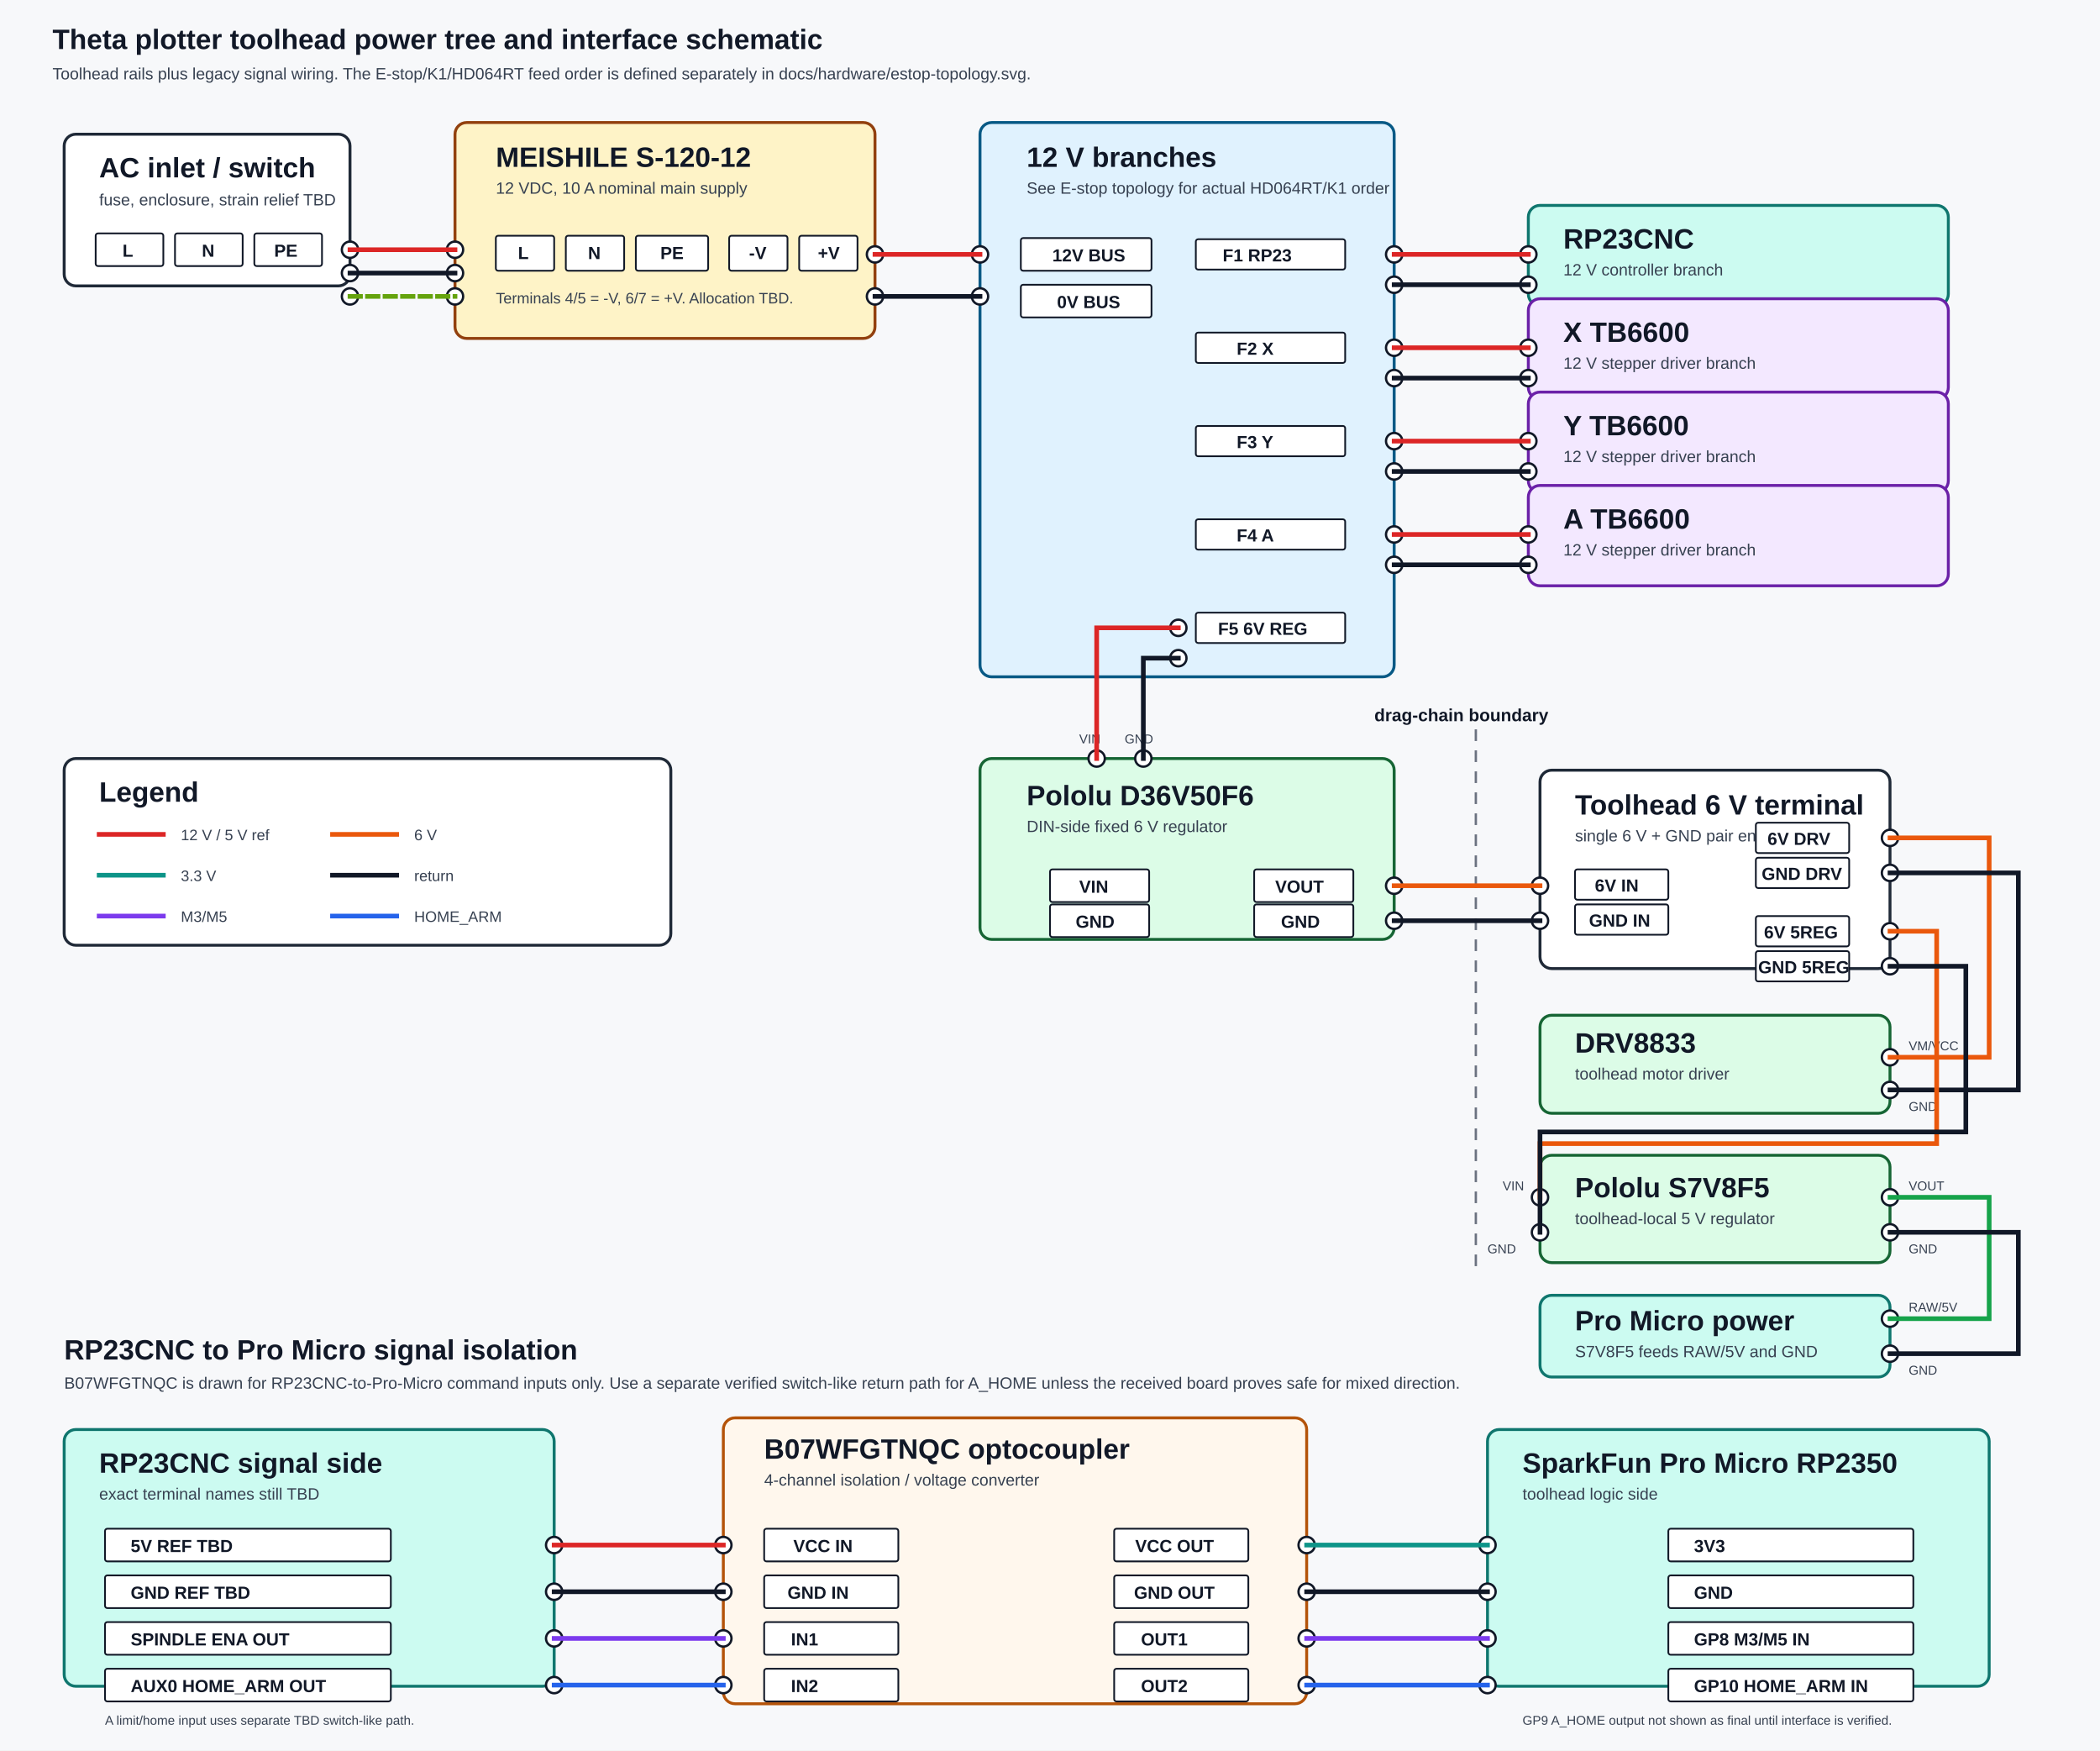
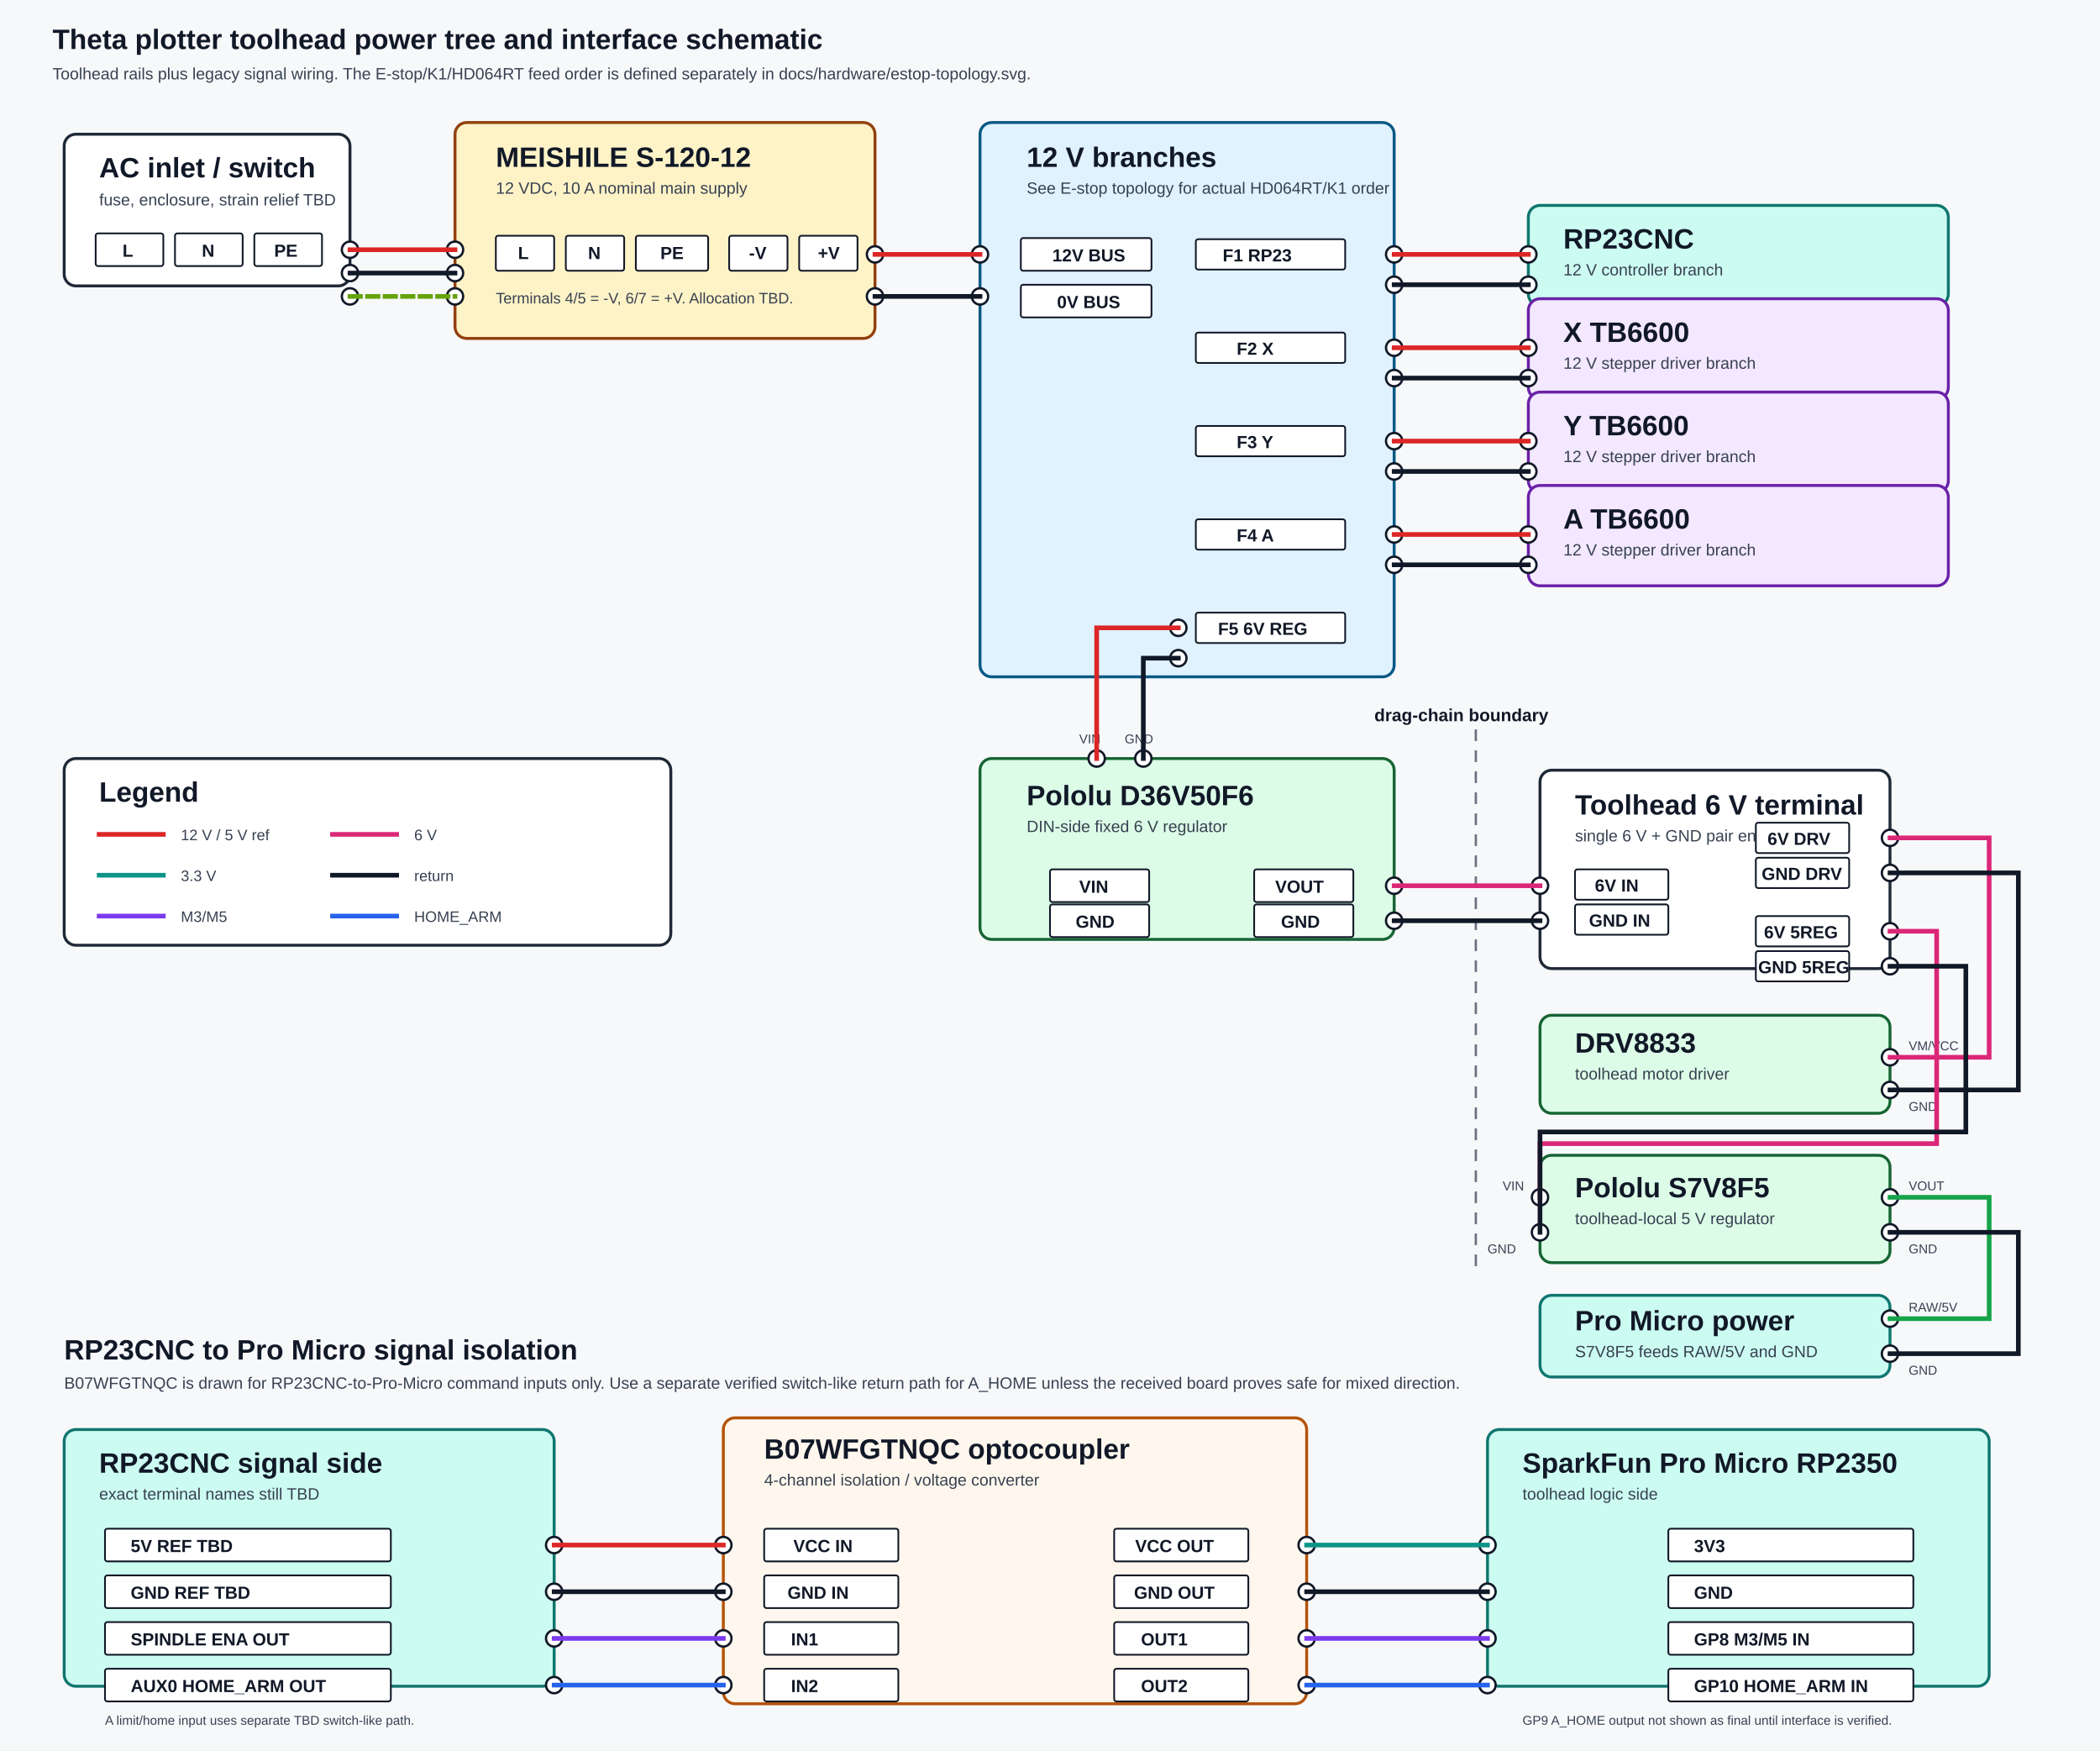
<svg xmlns="http://www.w3.org/2000/svg" width="1800" height="1500" viewBox="0 0 1800 1500">
  <defs>
    <style>
-       .bg{fill:#f7f8fa}.box{fill:#fff;stroke:#1f2937;stroke-width:2.5;rx:10;ry:10}.source{fill:#fef3c7;stroke:#92400e}.dist{fill:#e0f2fe;stroke:#075985}.din{fill:#dcfce7;stroke:#166534}.load{fill:#f3e8ff;stroke:#6b21a8}.tool{fill:#ccfbf1;stroke:#0f766e}.sig{fill:#fff7ed;stroke:#b45309}.warn{fill:#fff1f2;stroke:#be123c}.term{fill:#fff;stroke:#111827;stroke-width:1.5;rx:2;ry:2}.pin{fill:#fff;stroke:#111827;stroke-width:2}.title{font:700 24px Arial,sans-serif;fill:#111827}.subtitle{font:400 14px Arial,sans-serif;fill:#374151}.label{font:700 15px Arial,sans-serif;fill:#111827}.small{font:400 13px Arial,sans-serif;fill:#374151}.tiny{font:400 11px Arial,sans-serif;fill:#374151}.wire{fill:none;stroke-width:4;stroke-linecap:square;stroke-linejoin:miter}.p12{stroke:#dc2626}.gnd{stroke:#111827}.p6{stroke:#ea580c}.p5{stroke:#16a34a}.p33{stroke:#0d9488}.earth{stroke:#65a30d;stroke-dasharray:9 6}.m3{stroke:#7c3aed}.arm{stroke:#2563eb}.home{stroke:#be123c;stroke-dasharray:9 6}.zone{fill:none;stroke:#6b7280;stroke-width:2;stroke-dasharray:10 8}
+       .bg{fill:#f7f8fa}.box{fill:#fff;stroke:#1f2937;stroke-width:2.5;rx:10;ry:10}.source{fill:#fef3c7;stroke:#92400e}.dist{fill:#e0f2fe;stroke:#075985}.din{fill:#dcfce7;stroke:#166534}.load{fill:#f3e8ff;stroke:#6b21a8}.tool{fill:#ccfbf1;stroke:#0f766e}.sig{fill:#fff7ed;stroke:#b45309}.warn{fill:#fff1f2;stroke:#be123c}.term{fill:#fff;stroke:#111827;stroke-width:1.5;rx:2;ry:2}.pin{fill:#fff;stroke:#111827;stroke-width:2}.title{font:700 24px Arial,sans-serif;fill:#111827}.subtitle{font:400 14px Arial,sans-serif;fill:#374151}.label{font:700 15px Arial,sans-serif;fill:#111827}.small{font:400 13px Arial,sans-serif;fill:#374151}.tiny{font:400 11px Arial,sans-serif;fill:#374151}.wire{fill:none;stroke-width:4;stroke-linecap:square;stroke-linejoin:miter}.p12{stroke:#dc2626}.gnd{stroke:#111827}.p6{stroke:#db2777}.p5{stroke:#16a34a}.p33{stroke:#0d9488}.earth{stroke:#65a30d;stroke-dasharray:9 6}.m3{stroke:#7c3aed}.arm{stroke:#2563eb}.home{stroke:#be123c;stroke-dasharray:9 6}.zone{fill:none;stroke:#6b7280;stroke-width:2;stroke-dasharray:10 8}
    </style>
  </defs>
  <rect class="bg" width="1800" height="1500" />
  <text class="title" x="45" y="42">Theta plotter toolhead power tree and interface schematic</text>
  <text class="subtitle" x="45" y="68">Toolhead rails plus legacy signal wiring. The E-stop/K1/HD064RT feed order is defined separately in docs/hardware/estop-topology.svg.</text>
  <rect class="box" x="55" y="115" width="245" height="130" />
  <text class="title" x="85" y="152">AC inlet / switch</text>
  <text class="subtitle" x="85" y="176">fuse, enclosure, strain relief TBD</text>
  <rect class="term" x="82" y="200" width="58" height="28" />
  <text class="label" x="105" y="220">L</text>
  <rect class="term" x="150" y="200" width="58" height="28" />
  <text class="label" x="173" y="220">N</text>
  <rect class="term" x="218" y="200" width="58" height="28" />
  <text class="label" x="235" y="220">PE</text>
  <circle class="pin" cx="300" cy="214" r="7" />
  <circle class="pin" cx="300" cy="234" r="7" />
  <circle class="pin" cx="300" cy="254" r="7" />
  <rect class="box source" x="390" y="105" width="360" height="185" />
  <text class="title" x="425" y="143">MEISHILE S-120-12</text>
  <text class="subtitle" x="425" y="166">12 VDC, 10 A nominal main supply</text>
  <rect class="term" x="425" y="202" width="50" height="30" />
  <text class="label" x="444" y="222">L</text>
  <rect class="term" x="485" y="202" width="50" height="30" />
  <text class="label" x="504" y="222">N</text>
  <rect class="term" x="545" y="202" width="62" height="30" />
  <text class="label" x="566" y="222">PE</text>
  <rect class="term" x="625" y="202" width="50" height="30" />
  <text class="label" x="642" y="222">-V</text>
  <rect class="term" x="685" y="202" width="50" height="30" />
  <text class="label" x="701" y="222">+V</text>
  <text class="small" x="425" y="260">Terminals 4/5 = -V, 6/7 = +V. Allocation TBD.</text>
  <circle class="pin" cx="390" cy="214" r="7" />
  <circle class="pin" cx="390" cy="234" r="7" />
  <circle class="pin" cx="390" cy="254" r="7" />
  <circle class="pin" cx="750" cy="218" r="7" />
  <circle class="pin" cx="750" cy="254" r="7" />
  <path class="wire p12" d="M300 214 H390" />
  <path class="wire gnd" d="M300 234 H390" />
  <path class="wire earth" d="M300 254 H390" />
  <rect class="box dist" x="840" y="105" width="355" height="475" />
  <text class="title" x="880" y="143">12 V branches</text>
  <text class="subtitle" x="880" y="166">See E-stop topology for actual HD064RT/K1 order</text>
  <rect class="term" x="875" y="204" width="112" height="28" />
  <text class="label" x="902" y="224">12V BUS</text>
  <rect class="term" x="875" y="244" width="112" height="28" />
  <text class="label" x="906" y="264">0V BUS</text>
  <circle class="pin" cx="840" cy="218" r="7" />
  <circle class="pin" cx="840" cy="254" r="7" />
  <path class="wire p12" d="M750 218 H840" />
  <path class="wire gnd" d="M750 254 H840" />
  <rect class="term" x="1025" y="205" width="128" height="26" />
  <text class="label" x="1048" y="224">F1 RP23</text>
  <rect class="term" x="1025" y="285" width="128" height="26" />
  <text class="label" x="1060" y="304">F2 X</text>
  <rect class="term" x="1025" y="365" width="128" height="26" />
  <text class="label" x="1060" y="384">F3 Y</text>
  <rect class="term" x="1025" y="445" width="128" height="26" />
  <text class="label" x="1060" y="464">F4 A</text>
  <rect class="term" x="1025" y="525" width="128" height="26" />
  <text class="label" x="1044" y="544">F5 6V REG</text>
  <circle class="pin" cx="1195" cy="218" r="7" />
  <circle class="pin" cx="1195" cy="244" r="7" />
  <circle class="pin" cx="1195" cy="298" r="7" />
  <circle class="pin" cx="1195" cy="324" r="7" />
  <circle class="pin" cx="1195" cy="378" r="7" />
  <circle class="pin" cx="1195" cy="404" r="7" />
  <circle class="pin" cx="1195" cy="458" r="7" />
  <circle class="pin" cx="1195" cy="484" r="7" />
  <circle class="pin" cx="1010" cy="538" r="7" />
  <circle class="pin" cx="1010" cy="564" r="7" />
  <rect class="box tool" x="1310" y="176" width="360" height="86" />
  <text class="title" x="1340" y="213">RP23CNC</text>
  <text class="subtitle" x="1340" y="236">12 V controller branch</text>
  <circle class="pin" cx="1310" cy="218" r="7" />
  <circle class="pin" cx="1310" cy="244" r="7" />
  <path class="wire p12" d="M1195 218 H1310" />
  <path class="wire gnd" d="M1195 244 H1310" />
  <rect class="box load" x="1310" y="256" width="360" height="86" />
  <text class="title" x="1340" y="293">X TB6600</text>
  <text class="subtitle" x="1340" y="316">12 V stepper driver branch</text>
  <circle class="pin" cx="1310" cy="298" r="7" />
  <circle class="pin" cx="1310" cy="324" r="7" />
  <path class="wire p12" d="M1195 298 H1310" />
  <path class="wire gnd" d="M1195 324 H1310" />
  <rect class="box load" x="1310" y="336" width="360" height="86" />
  <text class="title" x="1340" y="373">Y TB6600</text>
  <text class="subtitle" x="1340" y="396">12 V stepper driver branch</text>
  <circle class="pin" cx="1310" cy="378" r="7" />
  <circle class="pin" cx="1310" cy="404" r="7" />
  <path class="wire p12" d="M1195 378 H1310" />
  <path class="wire gnd" d="M1195 404 H1310" />
  <rect class="box load" x="1310" y="416" width="360" height="86" />
  <text class="title" x="1340" y="453">A TB6600</text>
  <text class="subtitle" x="1340" y="476">12 V stepper driver branch</text>
  <circle class="pin" cx="1310" cy="458" r="7" />
  <circle class="pin" cx="1310" cy="484" r="7" />
  <path class="wire p12" d="M1195 458 H1310" />
  <path class="wire gnd" d="M1195 484 H1310" />
  <rect class="box din" x="840" y="650" width="355" height="155" />
  <text class="title" x="880" y="690">Pololu D36V50F6</text>
  <text class="subtitle" x="880" y="713">DIN-side fixed 6 V regulator</text>
  <rect class="term" x="900" y="745" width="85" height="28" />
  <text class="label" x="925" y="765">VIN</text>
  <rect class="term" x="900" y="775" width="85" height="28" />
  <text class="label" x="922" y="795">GND</text>
  <rect class="term" x="1075" y="745" width="85" height="28" />
  <text class="label" x="1093" y="765">VOUT</text>
  <rect class="term" x="1075" y="775" width="85" height="28" />
  <text class="label" x="1098" y="795">GND</text>
  <circle class="pin" cx="940" cy="650" r="7" />
  <circle class="pin" cx="980" cy="650" r="7" />
  <circle class="pin" cx="1195" cy="759" r="7" />
  <circle class="pin" cx="1195" cy="789" r="7" />
  <text class="tiny" x="925" y="637">VIN</text>
  <text class="tiny" x="964" y="637">GND</text>
  <path class="wire p12" d="M1010 538 H940 V650" />
  <path class="wire gnd" d="M1010 564 H980 V650" />
  <line class="zone" x1="1265" y1="625" x2="1265" y2="1085" />
  <text class="label" x="1178" y="618">drag-chain boundary</text>
  <rect class="box" x="1320" y="660" width="300" height="170" />
  <text class="title" x="1350" y="698">Toolhead 6 V terminal</text>
  <text class="subtitle" x="1350" y="721">single 6 V + GND pair enters here</text>
  <rect class="term" x="1350" y="745" width="80" height="26" />
  <text class="label" x="1367" y="764">6V IN</text>
  <rect class="term" x="1350" y="775" width="80" height="26" />
  <text class="label" x="1362" y="794">GND IN</text>
  <rect class="term" x="1505" y="705" width="80" height="26" />
  <text class="label" x="1515" y="724">6V DRV</text>
  <rect class="term" x="1505" y="735" width="80" height="26" />
  <text class="label" x="1510" y="754">GND DRV</text>
  <rect class="term" x="1505" y="785" width="80" height="26" />
  <text class="label" x="1512" y="804">6V 5REG</text>
  <rect class="term" x="1505" y="815" width="80" height="26" />
  <text class="label" x="1507" y="834">GND 5REG</text>
  <circle class="pin" cx="1320" cy="759" r="7" />
  <circle class="pin" cx="1320" cy="789" r="7" />
  <circle class="pin" cx="1620" cy="718" r="7" />
  <circle class="pin" cx="1620" cy="748" r="7" />
  <circle class="pin" cx="1620" cy="798" r="7" />
  <circle class="pin" cx="1620" cy="828" r="7" />
  <path class="wire p6" d="M1195 759 H1320" />
  <path class="wire gnd" d="M1195 789 H1320" />
  <rect class="box din" x="1320" y="870" width="300" height="84" />
  <text class="title" x="1350" y="902">DRV8833</text>
  <text class="subtitle" x="1350" y="925">toolhead motor driver</text>
  <circle class="pin" cx="1620" cy="906" r="7" />
  <circle class="pin" cx="1620" cy="934" r="7" />
  <text class="tiny" x="1636" y="900">VM/VCC</text>
  <text class="tiny" x="1636" y="952">GND</text>
  <path class="wire p6" d="M1620 718 H1705 V906 H1620" />
  <path class="wire gnd" d="M1620 748 H1730 V934 H1620" />
  <rect class="box din" x="1320" y="990" width="300" height="92" />
  <text class="title" x="1350" y="1026">Pololu S7V8F5</text>
  <text class="subtitle" x="1350" y="1049">toolhead-local 5 V regulator</text>
  <circle class="pin" cx="1320" cy="1026" r="7" />
  <circle class="pin" cx="1320" cy="1056" r="7" />
  <circle class="pin" cx="1620" cy="1026" r="7" />
  <circle class="pin" cx="1620" cy="1056" r="7" />
  <text class="tiny" x="1288" y="1020">VIN</text>
  <text class="tiny" x="1275" y="1074">GND</text>
  <text class="tiny" x="1636" y="1020">VOUT</text>
  <text class="tiny" x="1636" y="1074">GND</text>
  <path class="wire p6" d="M1620 798 H1660 V980 H1320 V1026" />
  <path class="wire gnd" d="M1620 828 H1685 V970 H1320 V1056" />
  <rect class="box tool" x="1320" y="1110" width="300" height="70" />
  <text class="title" x="1350" y="1140">Pro Micro power</text>
  <text class="subtitle" x="1350" y="1163">S7V8F5 feeds RAW/5V and GND</text>
  <circle class="pin" cx="1620" cy="1130" r="7" />
  <circle class="pin" cx="1620" cy="1160" r="7" />
  <text class="tiny" x="1636" y="1124">RAW/5V</text>
  <text class="tiny" x="1636" y="1178">GND</text>
  <path class="wire p5" d="M1620 1026 H1705 V1130 H1620" />
  <path class="wire gnd" d="M1620 1056 H1730 V1160 H1620" />
  <rect class="box" x="55" y="650" width="520" height="160" />
  <text class="title" x="85" y="687">Legend</text>
  <line class="wire p12" x1="85" y1="715" x2="140" y2="715" />
  <text class="small" x="155" y="720">12 V / 5 V ref</text>
  <line class="wire p6" x1="285" y1="715" x2="340" y2="715" />
  <text class="small" x="355" y="720">6 V</text>
  <line class="wire p33" x1="85" y1="750" x2="140" y2="750" />
  <text class="small" x="155" y="755">3.3 V</text>
  <line class="wire gnd" x1="285" y1="750" x2="340" y2="750" />
  <text class="small" x="355" y="755">return</text>
  <line class="wire m3" x1="85" y1="785" x2="140" y2="785" />
  <text class="small" x="155" y="790">M3/M5</text>
  <line class="wire arm" x1="285" y1="785" x2="340" y2="785" />
  <text class="small" x="355" y="790">HOME_ARM</text>
  <text class="title" x="55" y="1165">RP23CNC to Pro Micro signal isolation</text>
  <text class="subtitle" x="55" y="1190">B07WFGTNQC is drawn for RP23CNC-to-Pro-Micro command inputs only. Use a separate verified switch-like return path for A_HOME unless the received board proves safe for mixed direction.</text>
  <rect class="box tool" x="55" y="1225" width="420" height="220" />
  <text class="title" x="85" y="1262">RP23CNC signal side</text>
  <text class="subtitle" x="85" y="1285">exact terminal names still TBD</text>
  <rect class="term" x="90" y="1310" width="245" height="28" />
  <text class="label" x="112" y="1330">5V REF TBD</text>
  <circle class="pin" cx="475" cy="1324" r="7" />
  <rect class="term" x="90" y="1350" width="245" height="28" />
  <text class="label" x="112" y="1370">GND REF TBD</text>
  <circle class="pin" cx="475" cy="1364" r="7" />
  <rect class="term" x="90" y="1390" width="245" height="28" />
  <text class="label" x="112" y="1410">SPINDLE ENA OUT</text>
  <circle class="pin" cx="475" cy="1404" r="7" />
  <rect class="term" x="90" y="1430" width="245" height="28" />
  <text class="label" x="112" y="1450">AUX0 HOME_ARM OUT</text>
  <circle class="pin" cx="475" cy="1444" r="7" />
  <text class="tiny" x="90" y="1478">A limit/home input uses separate TBD switch-like path.</text>
  <rect class="box sig" x="620" y="1215" width="500" height="245" />
  <text class="title" x="655" y="1250">B07WFGTNQC optocoupler</text>
  <text class="subtitle" x="655" y="1273">4-channel isolation / voltage converter</text>
  <rect class="term" x="655" y="1310" width="115" height="28" />
  <text class="label" x="680" y="1330">VCC IN</text>
  <circle class="pin" cx="620" cy="1324" r="7" />
  <rect class="term" x="655" y="1350" width="115" height="28" />
  <text class="label" x="675" y="1370">GND IN</text>
  <circle class="pin" cx="620" cy="1364" r="7" />
  <rect class="term" x="655" y="1390" width="115" height="28" />
  <text class="label" x="678" y="1410">IN1</text>
  <circle class="pin" cx="620" cy="1404" r="7" />
  <rect class="term" x="655" y="1430" width="115" height="28" />
  <text class="label" x="678" y="1450">IN2</text>
  <circle class="pin" cx="620" cy="1444" r="7" />
  <rect class="term" x="955" y="1310" width="115" height="28" />
  <text class="label" x="973" y="1330">VCC OUT</text>
  <circle class="pin" cx="1120" cy="1324" r="7" />
  <rect class="term" x="955" y="1350" width="115" height="28" />
  <text class="label" x="972" y="1370">GND OUT</text>
  <circle class="pin" cx="1120" cy="1364" r="7" />
  <rect class="term" x="955" y="1390" width="115" height="28" />
  <text class="label" x="978" y="1410">OUT1</text>
  <circle class="pin" cx="1120" cy="1404" r="7" />
  <rect class="term" x="955" y="1430" width="115" height="28" />
  <text class="label" x="978" y="1450">OUT2</text>
  <circle class="pin" cx="1120" cy="1444" r="7" />
  <rect class="box tool" x="1275" y="1225" width="430" height="220" />
  <text class="title" x="1305" y="1262">SparkFun Pro Micro RP2350</text>
  <text class="subtitle" x="1305" y="1285">toolhead logic side</text>
  <rect class="term" x="1430" y="1310" width="210" height="28" />
  <text class="label" x="1452" y="1330">3V3</text>
  <circle class="pin" cx="1275" cy="1324" r="7" />
  <rect class="term" x="1430" y="1350" width="210" height="28" />
  <text class="label" x="1452" y="1370">GND</text>
  <circle class="pin" cx="1275" cy="1364" r="7" />
  <rect class="term" x="1430" y="1390" width="210" height="28" />
  <text class="label" x="1452" y="1410">GP8 M3/M5 IN</text>
  <circle class="pin" cx="1275" cy="1404" r="7" />
  <rect class="term" x="1430" y="1430" width="210" height="28" />
  <text class="label" x="1452" y="1450">GP10 HOME_ARM IN</text>
  <circle class="pin" cx="1275" cy="1444" r="7" />
  <text class="tiny" x="1305" y="1478">GP9 A_HOME output not shown as final until interface is verified.</text>
  <path class="wire p12" d="M475 1324 H620" />
  <path class="wire gnd" d="M475 1364 H620" />
  <path class="wire m3" d="M475 1404 H620" />
  <path class="wire arm" d="M475 1444 H620" />
  <path class="wire p33" d="M1120 1324 H1275" />
  <path class="wire gnd" d="M1120 1364 H1275" />
  <path class="wire m3" d="M1120 1404 H1275" />
  <path class="wire arm" d="M1120 1444 H1275" />
</svg>
